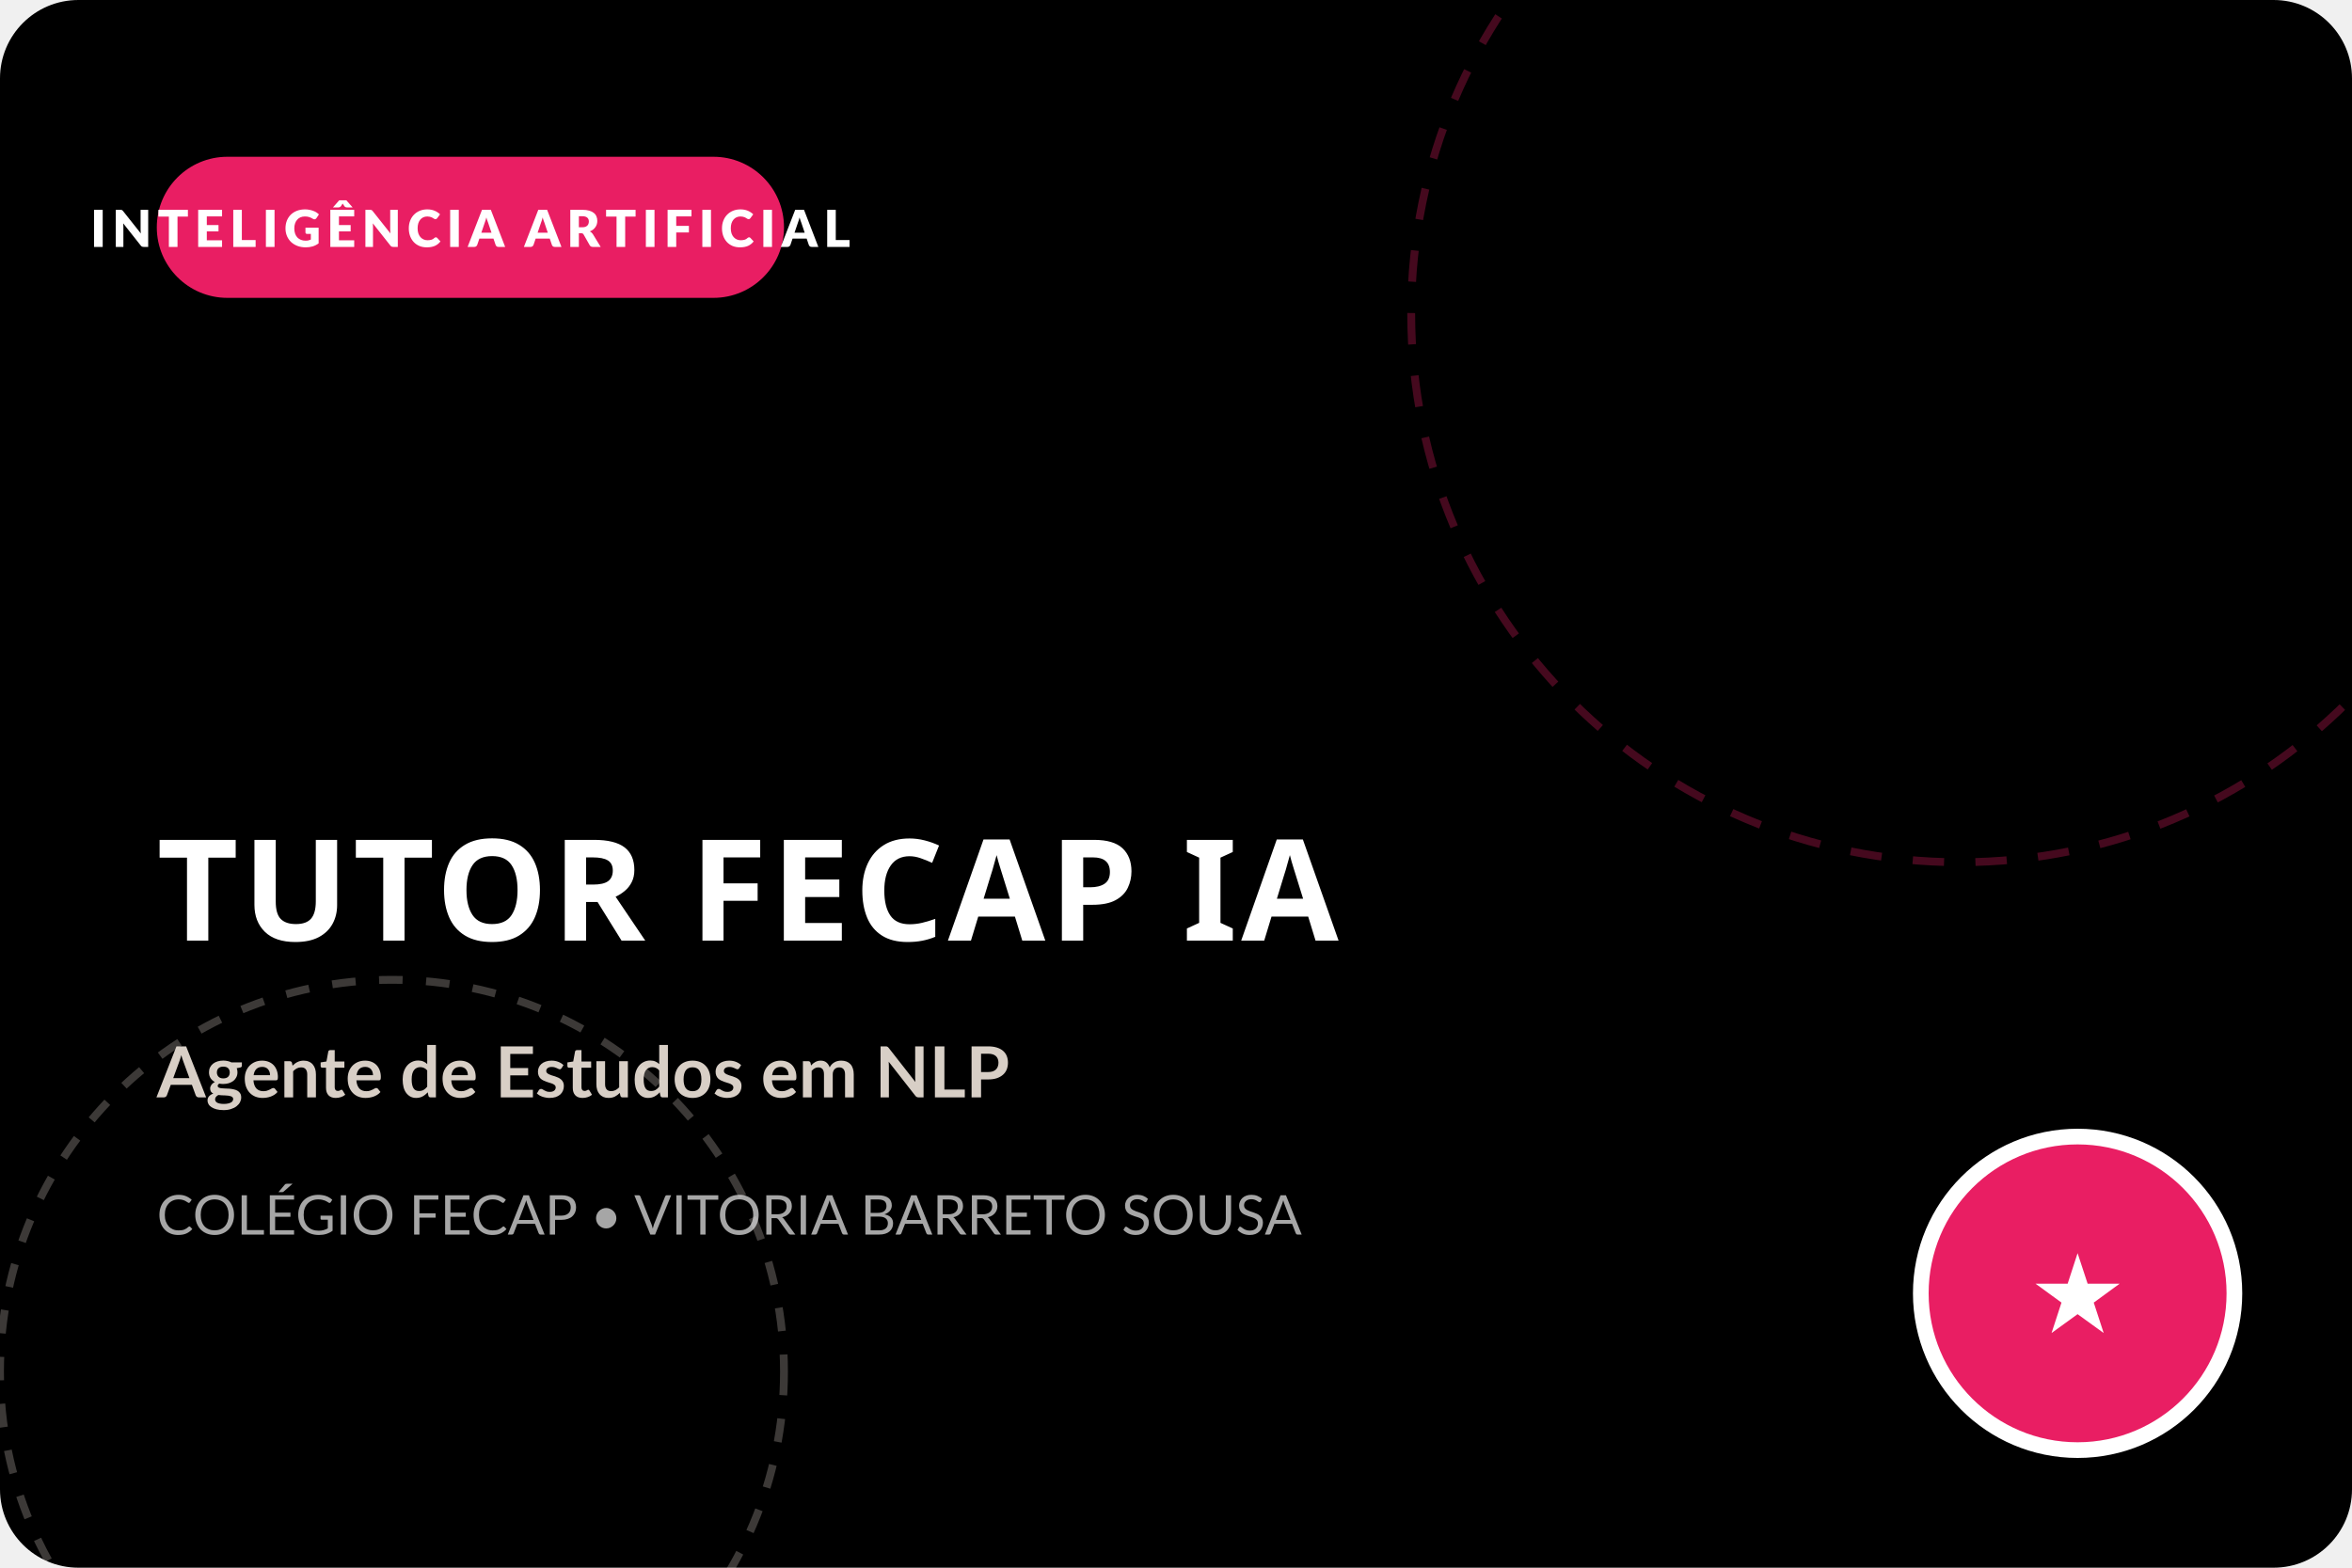
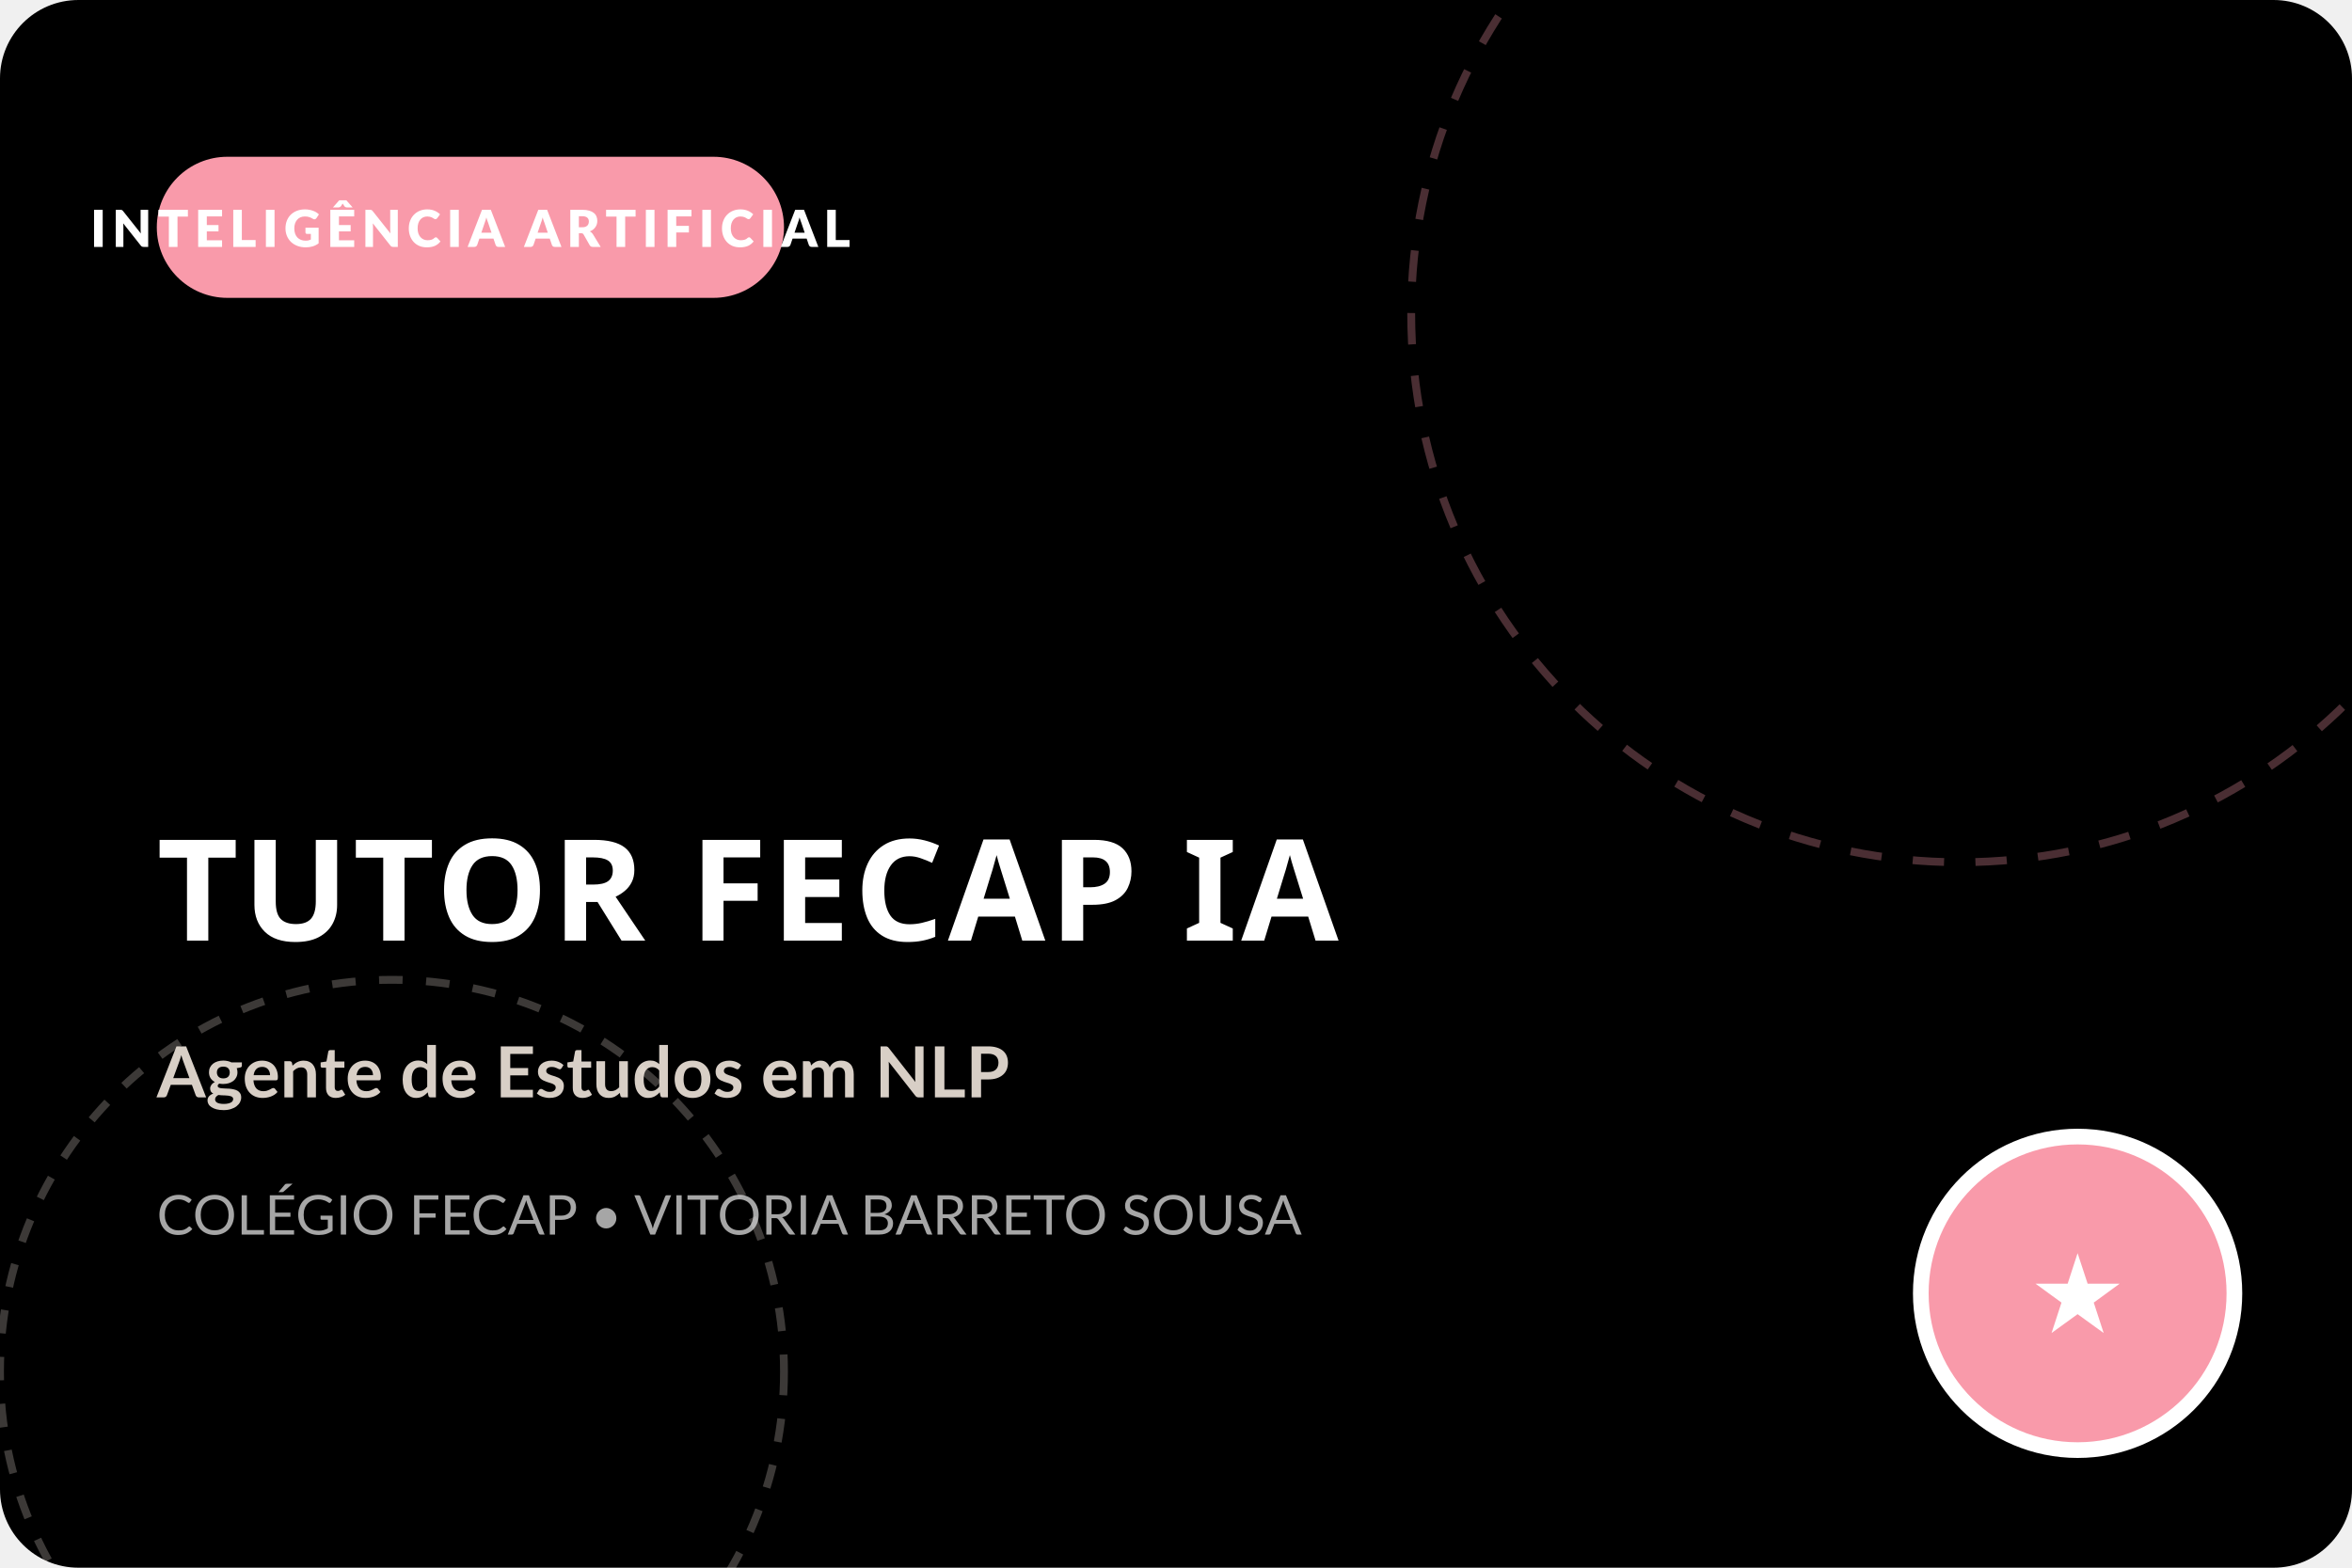
<svg xmlns="http://www.w3.org/2000/svg" viewBox="0 0 600 400" width="600" height="400">
  <defs>
    <linearGradient id="cardGradINTELIGÊNCIA ARTIFICIAL" x1="0%" y1="0%" x2="100%" y2="100%">
-       <stop offset="0%" stop-color="#880E4F" />
+       <stop offset="0%" stop-color="#D86B80" />
      <stop offset="100%" stop-color="#171717" />
    </linearGradient>
  </defs>
  <rect width="600" height="400" rx="20" fill="url(#cardGradINTELIGÊNCIA ARTIFICIAL)" />
-   <circle cx="500" cy="80" r="140" fill="none" stroke="#E91E63" stroke-width="2" stroke-dasharray="8 8" opacity="0.3" />
+   <circle cx="500" cy="80" r="140" fill="none" stroke="#F99AAA" stroke-width="2" stroke-dasharray="8 8" opacity="0.3" />
  <circle cx="100" cy="350" r="100" fill="none" stroke="#f0e5dc" stroke-width="2" stroke-dasharray="6 6" opacity="0.25" />
-   <rect x="40" y="40" width="160" height="36" rx="18" fill="#E91E63" />
+   <rect x="40" y="40" width="160" height="36" rx="18" fill="#F99AAA" />
  <text x="120" y="63" font-family="'Lato', sans-serif" font-weight="900" font-size="13" fill="#FFF" text-anchor="middle" letter-spacing="1.5">INTELIGÊNCIA ARTIFICIAL</text>
  <text x="40" y="240" font-family="'Monstro', sans-serif" font-weight="900" font-size="36" fill="#FFF" letter-spacing="1">TUTOR FECAP IA</text>
  <text x="40" y="280" font-family="'Lato', sans-serif" font-weight="700" font-size="18" fill="#f0e5dc" opacity="0.9">Agente de Estudos em NLP</text>
  <text x="40" y="315" font-family="'Lato', sans-serif" font-size="14" fill="#DDD" opacity="0.75">COLÉGIO FECAP • VITORIA BARRETO SOUSA</text>
-   <circle cx="530" cy="330" r="40" fill="#E91E63" stroke="#FFF" stroke-width="4" />
+   <circle cx="530" cy="330" r="40" fill="#F99AAA" stroke="#FFF" stroke-width="4" />
  <text x="530" y="340" font-family="'Monstro', sans-serif" font-weight="900" font-size="28" fill="#FFF" text-anchor="middle">★</text>
</svg>
